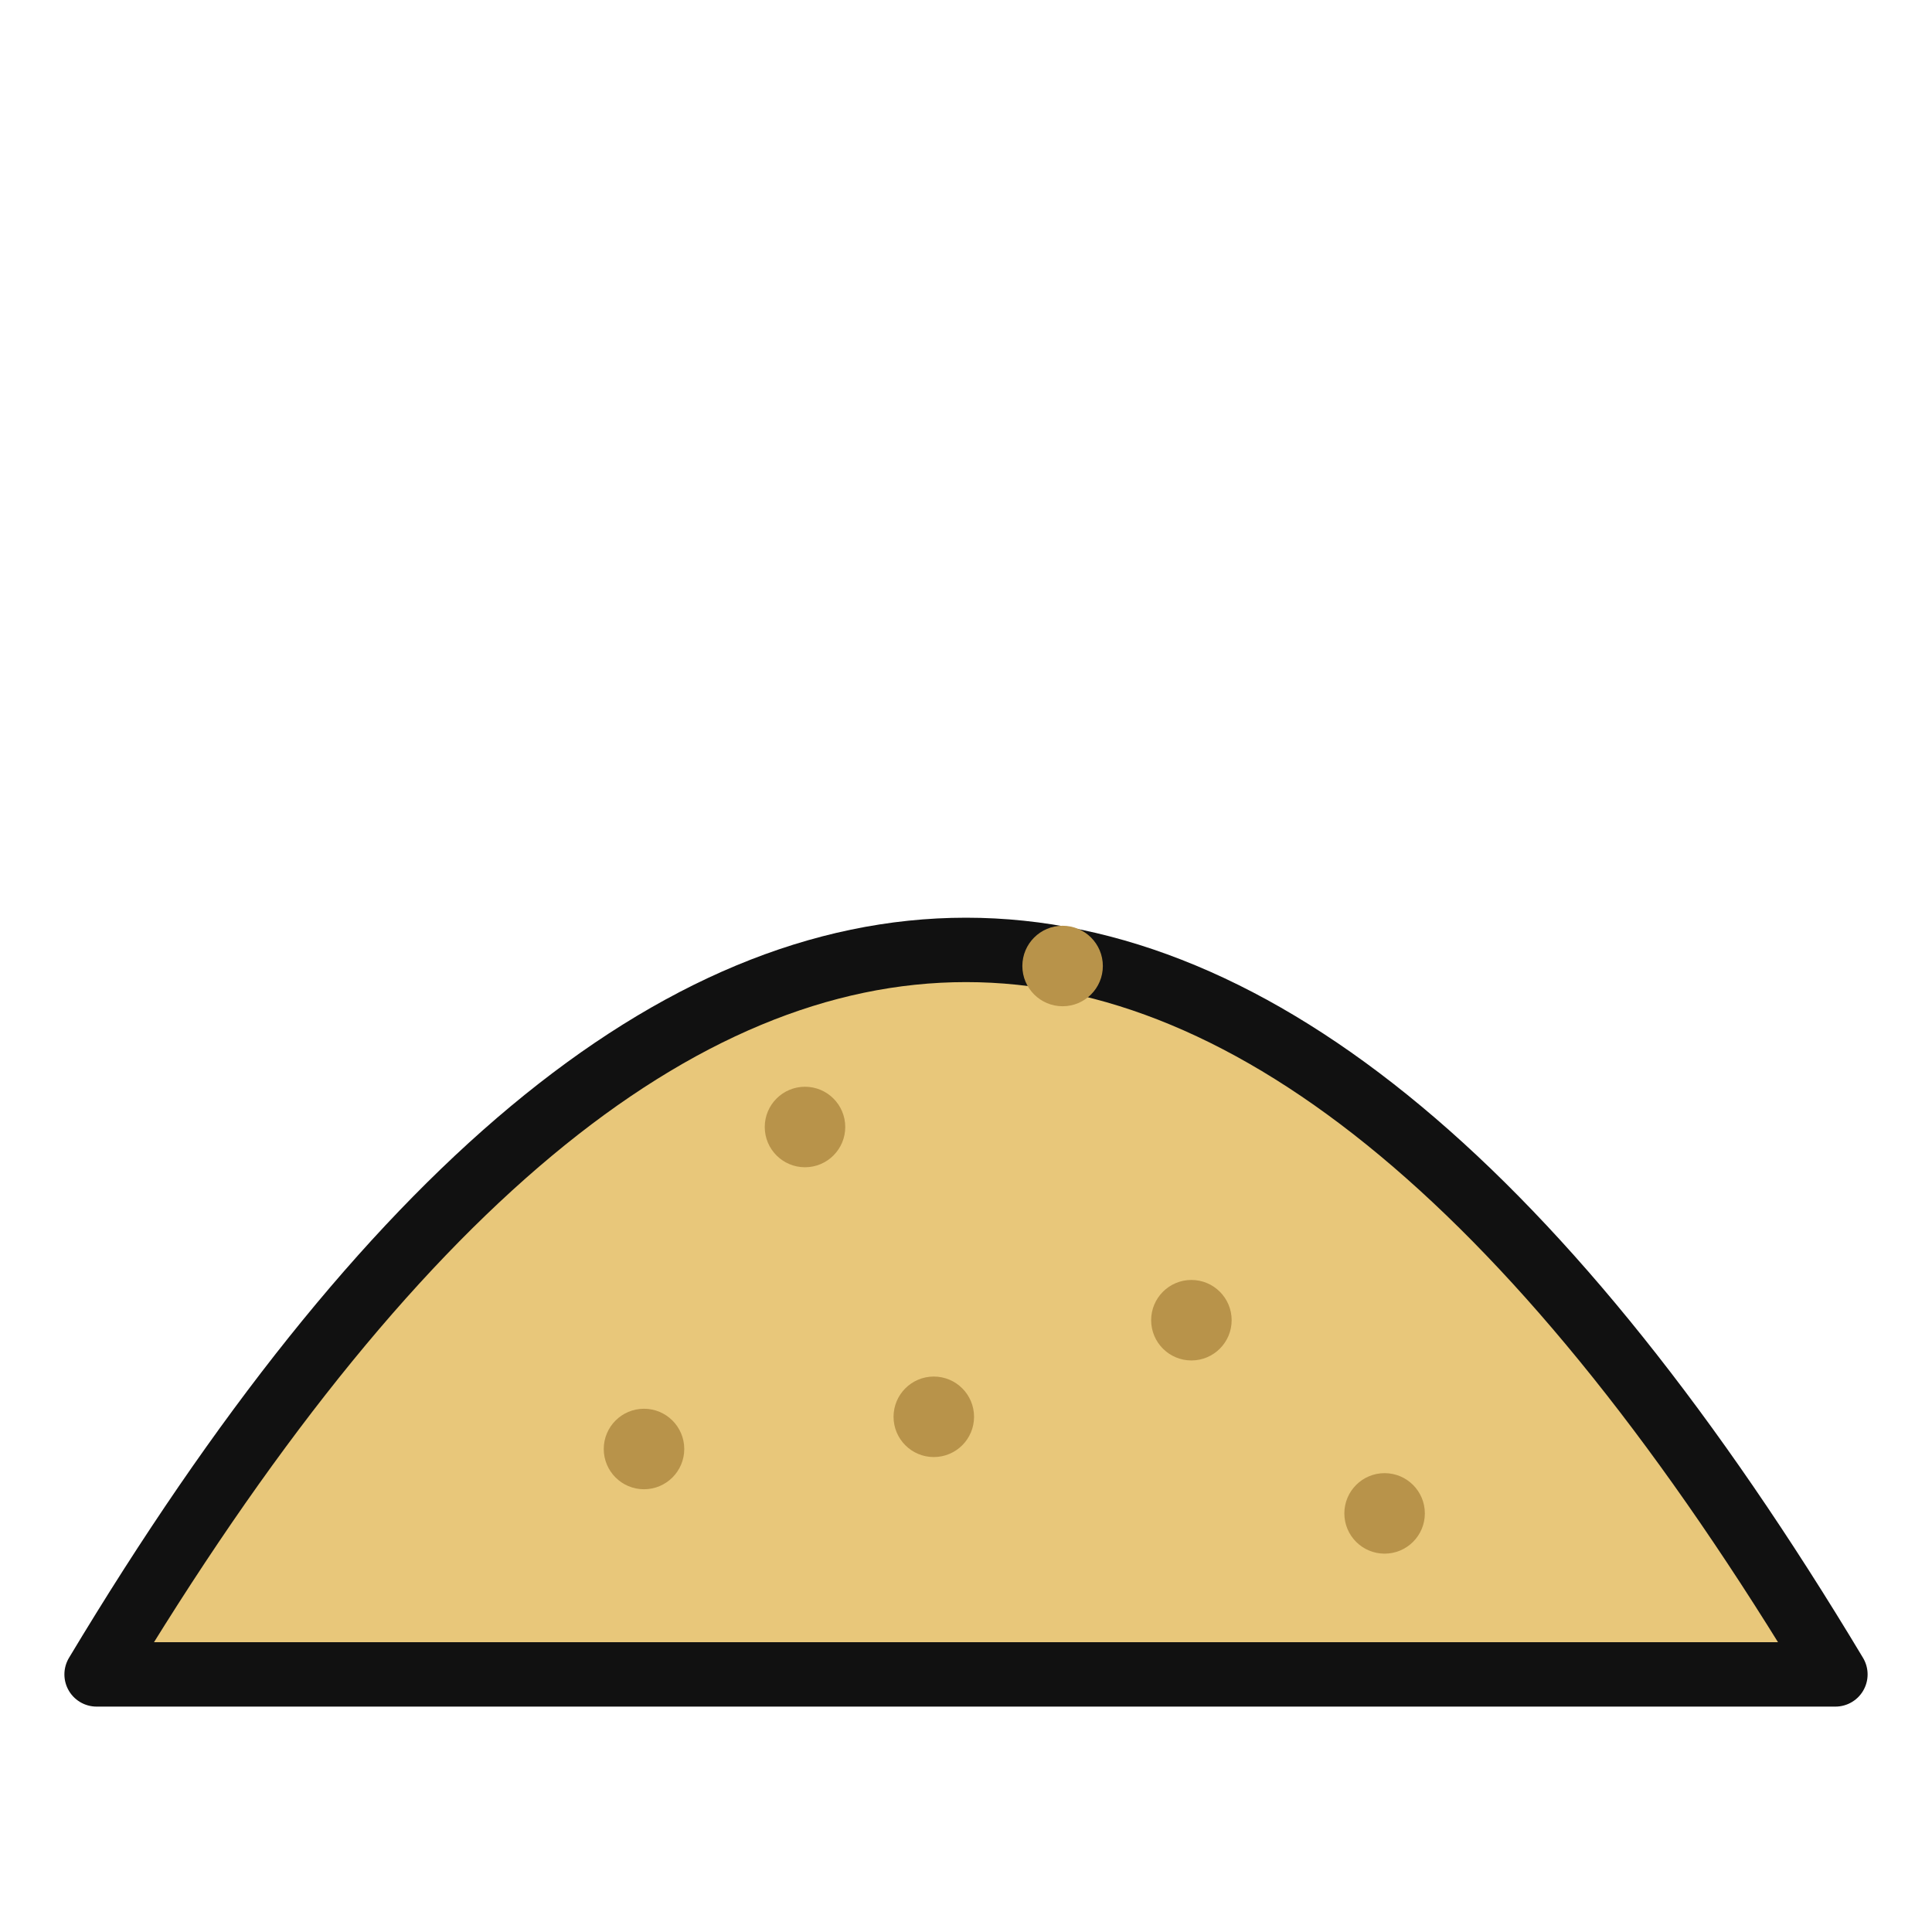
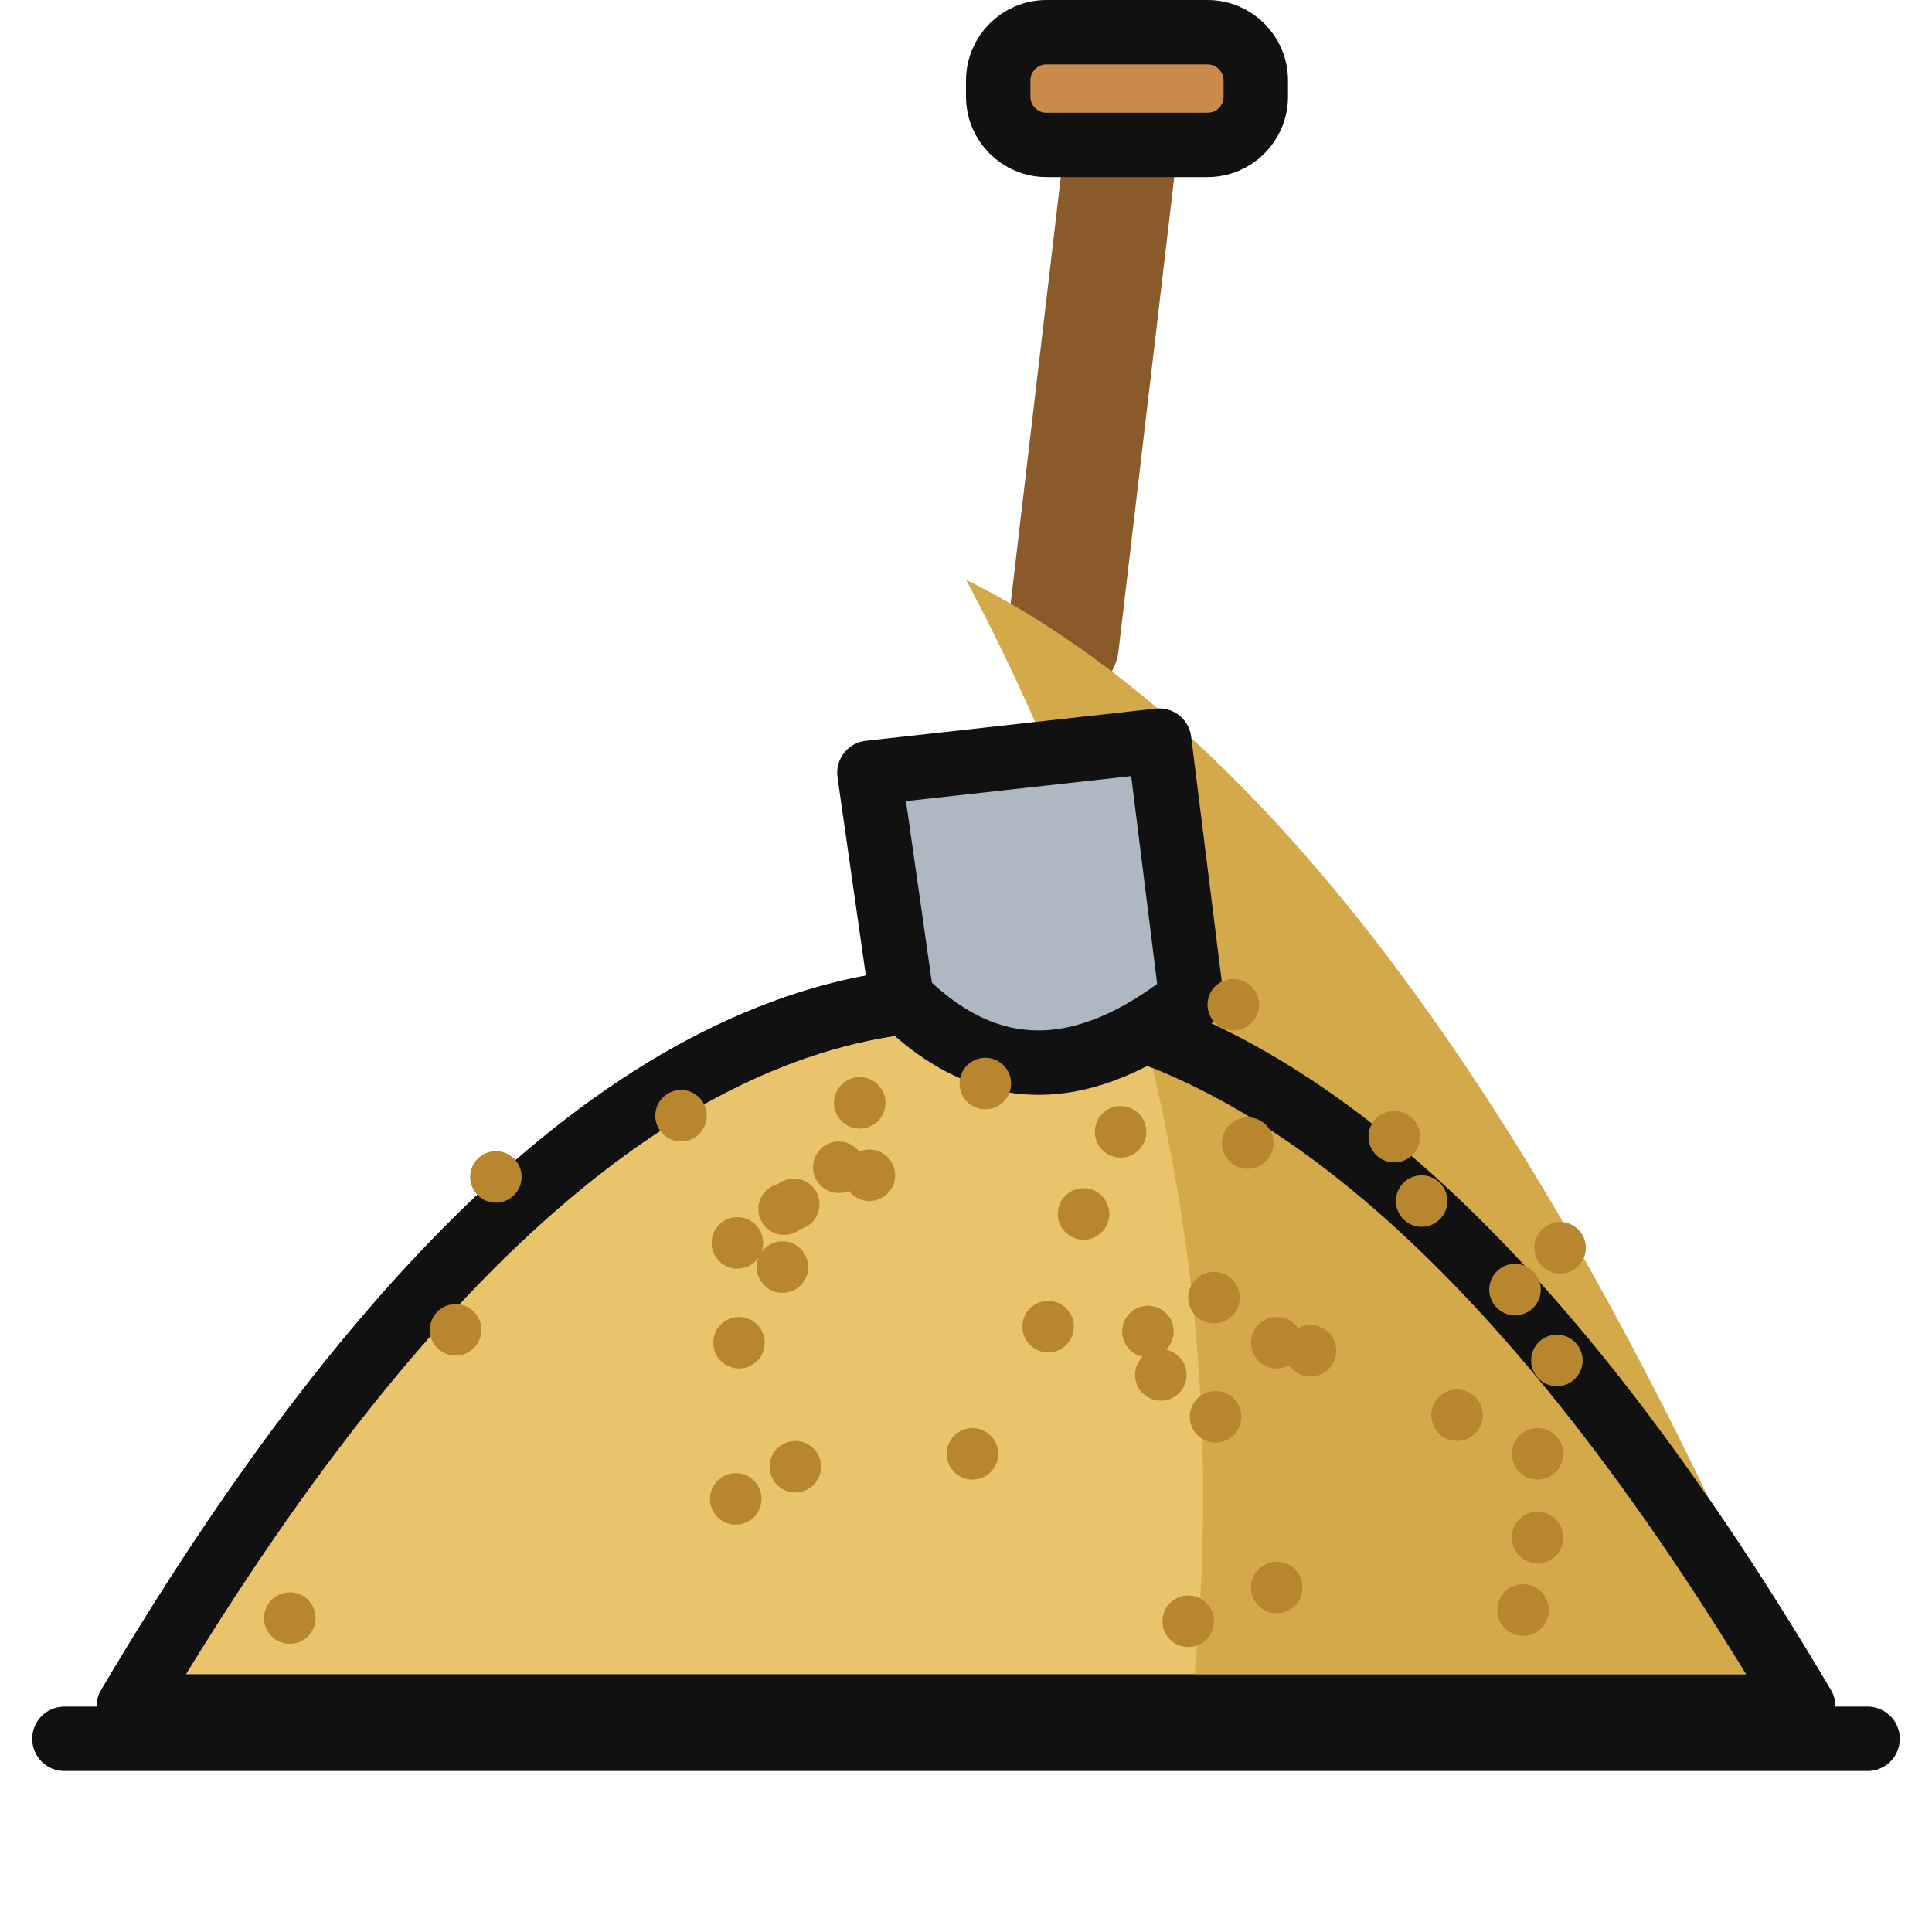
<svg xmlns="http://www.w3.org/2000/svg" viewBox="0 0 120 120" fill="none" stroke="#111" stroke-width="4" stroke-linecap="round" stroke-linejoin="round">
-   <path d="M6 104 Q60 14 114 104 Z" fill="#E8C77A" />
-   <g fill="#b8934a" stroke="none">
-     <circle cx="50" cy="70" r="2.5" />
-     <circle cx="66" cy="60" r="2.5" />
-     <circle cx="74" cy="82" r="2.5" />
-     <circle cx="40" cy="90" r="2.5" />
-     <circle cx="86" cy="94" r="2.5" />
-     <circle cx="58" cy="88" r="2.5" />
+   <path d="M4 108 H116" />
+   <path d="M70 6 L66 40" stroke="#8B5A2B" stroke-width="7" />
+   <rect x="62" y="2" width="16" height="7" rx="3" fill="#C98B4B" />
+   <path d="M8 106 Q60 18 112 106 Z" fill="#E9C46A" />
+   <path d="M60 36 Q88 50 112 106 H74 Q78 70 60 36 Z" fill="#D4A94A" stroke="none" />
+   <path d="M8 106 Q60 18 112 106 Z" fill="none" />
+   <path d="M54 48 L72 46 L74 62 Q64 70 56 62 Z" fill="#AEB8C2" />
+   <g fill="#b8862f" stroke="none">
+     <circle cx="18.0" cy="100.5" r="1.6" />
+     <circle cx="42.3" cy="69.3" r="1.6" />
+     <circle cx="79.3" cy="83.4" r="1.6" />
+     <circle cx="45.7" cy="93.1" r="1.6" />
+     <circle cx="81.4" cy="83.9" r="1.6" />
+     <circle cx="75.5" cy="88.0" r="1.6" />
+     <circle cx="86.6" cy="70.6" r="1.6" />
+     <circle cx="49.4" cy="91.1" r="1.6" />
+     <circle cx="76.6" cy="62.4" r="1.6" />
+     <circle cx="75.4" cy="80.6" r="1.6" />
+     <circle cx="95.5" cy="95.5" r="1.6" />
+     <circle cx="28.3" cy="82.6" r="1.6" />
+     <circle cx="95.5" cy="90.3" r="1.6" />
+     <circle cx="72.1" cy="85.4" r="1.6" />
+     <circle cx="94.6" cy="100.0" r="1.6" />
+     <circle cx="49.3" cy="74.8" r="1.6" />
+     <circle cx="88.3" cy="74.6" r="1.6" />
+     <circle cx="30.8" cy="73.1" r="1.6" />
+     <circle cx="54.0" cy="73.0" r="1.6" />
+     <circle cx="96.7" cy="84.5" r="1.6" />
+     <circle cx="79.3" cy="98.6" r="1.6" />
+     <circle cx="65.1" cy="82.4" r="1.6" />
+     <circle cx="53.4" cy="68.5" r="1.6" />
+     <circle cx="48.7" cy="75.1" r="1.6" />
+     <circle cx="73.8" cy="100.7" r="1.6" />
+     <circle cx="61.2" cy="67.3" r="1.6" />
+     <circle cx="52.1" cy="72.5" r="1.6" />
+     <circle cx="48.6" cy="78.7" r="1.6" />
+     <circle cx="45.9" cy="83.4" r="1.6" />
+     <circle cx="69.6" cy="70.3" r="1.6" />
+     <circle cx="94.1" cy="80.1" r="1.6" />
+     <circle cx="90.5" cy="87.9" r="1.6" />
+     <circle cx="71.3" cy="82.7" r="1.6" />
+     <circle cx="60.4" cy="90.3" r="1.6" />
+     <circle cx="96.9" cy="77.5" r="1.6" />
+     <circle cx="77.5" cy="71.0" r="1.6" />
+     <circle cx="67.3" cy="75.4" r="1.6" />
+     <circle cx="45.8" cy="77.2" r="1.6" />
  </g>
</svg>
